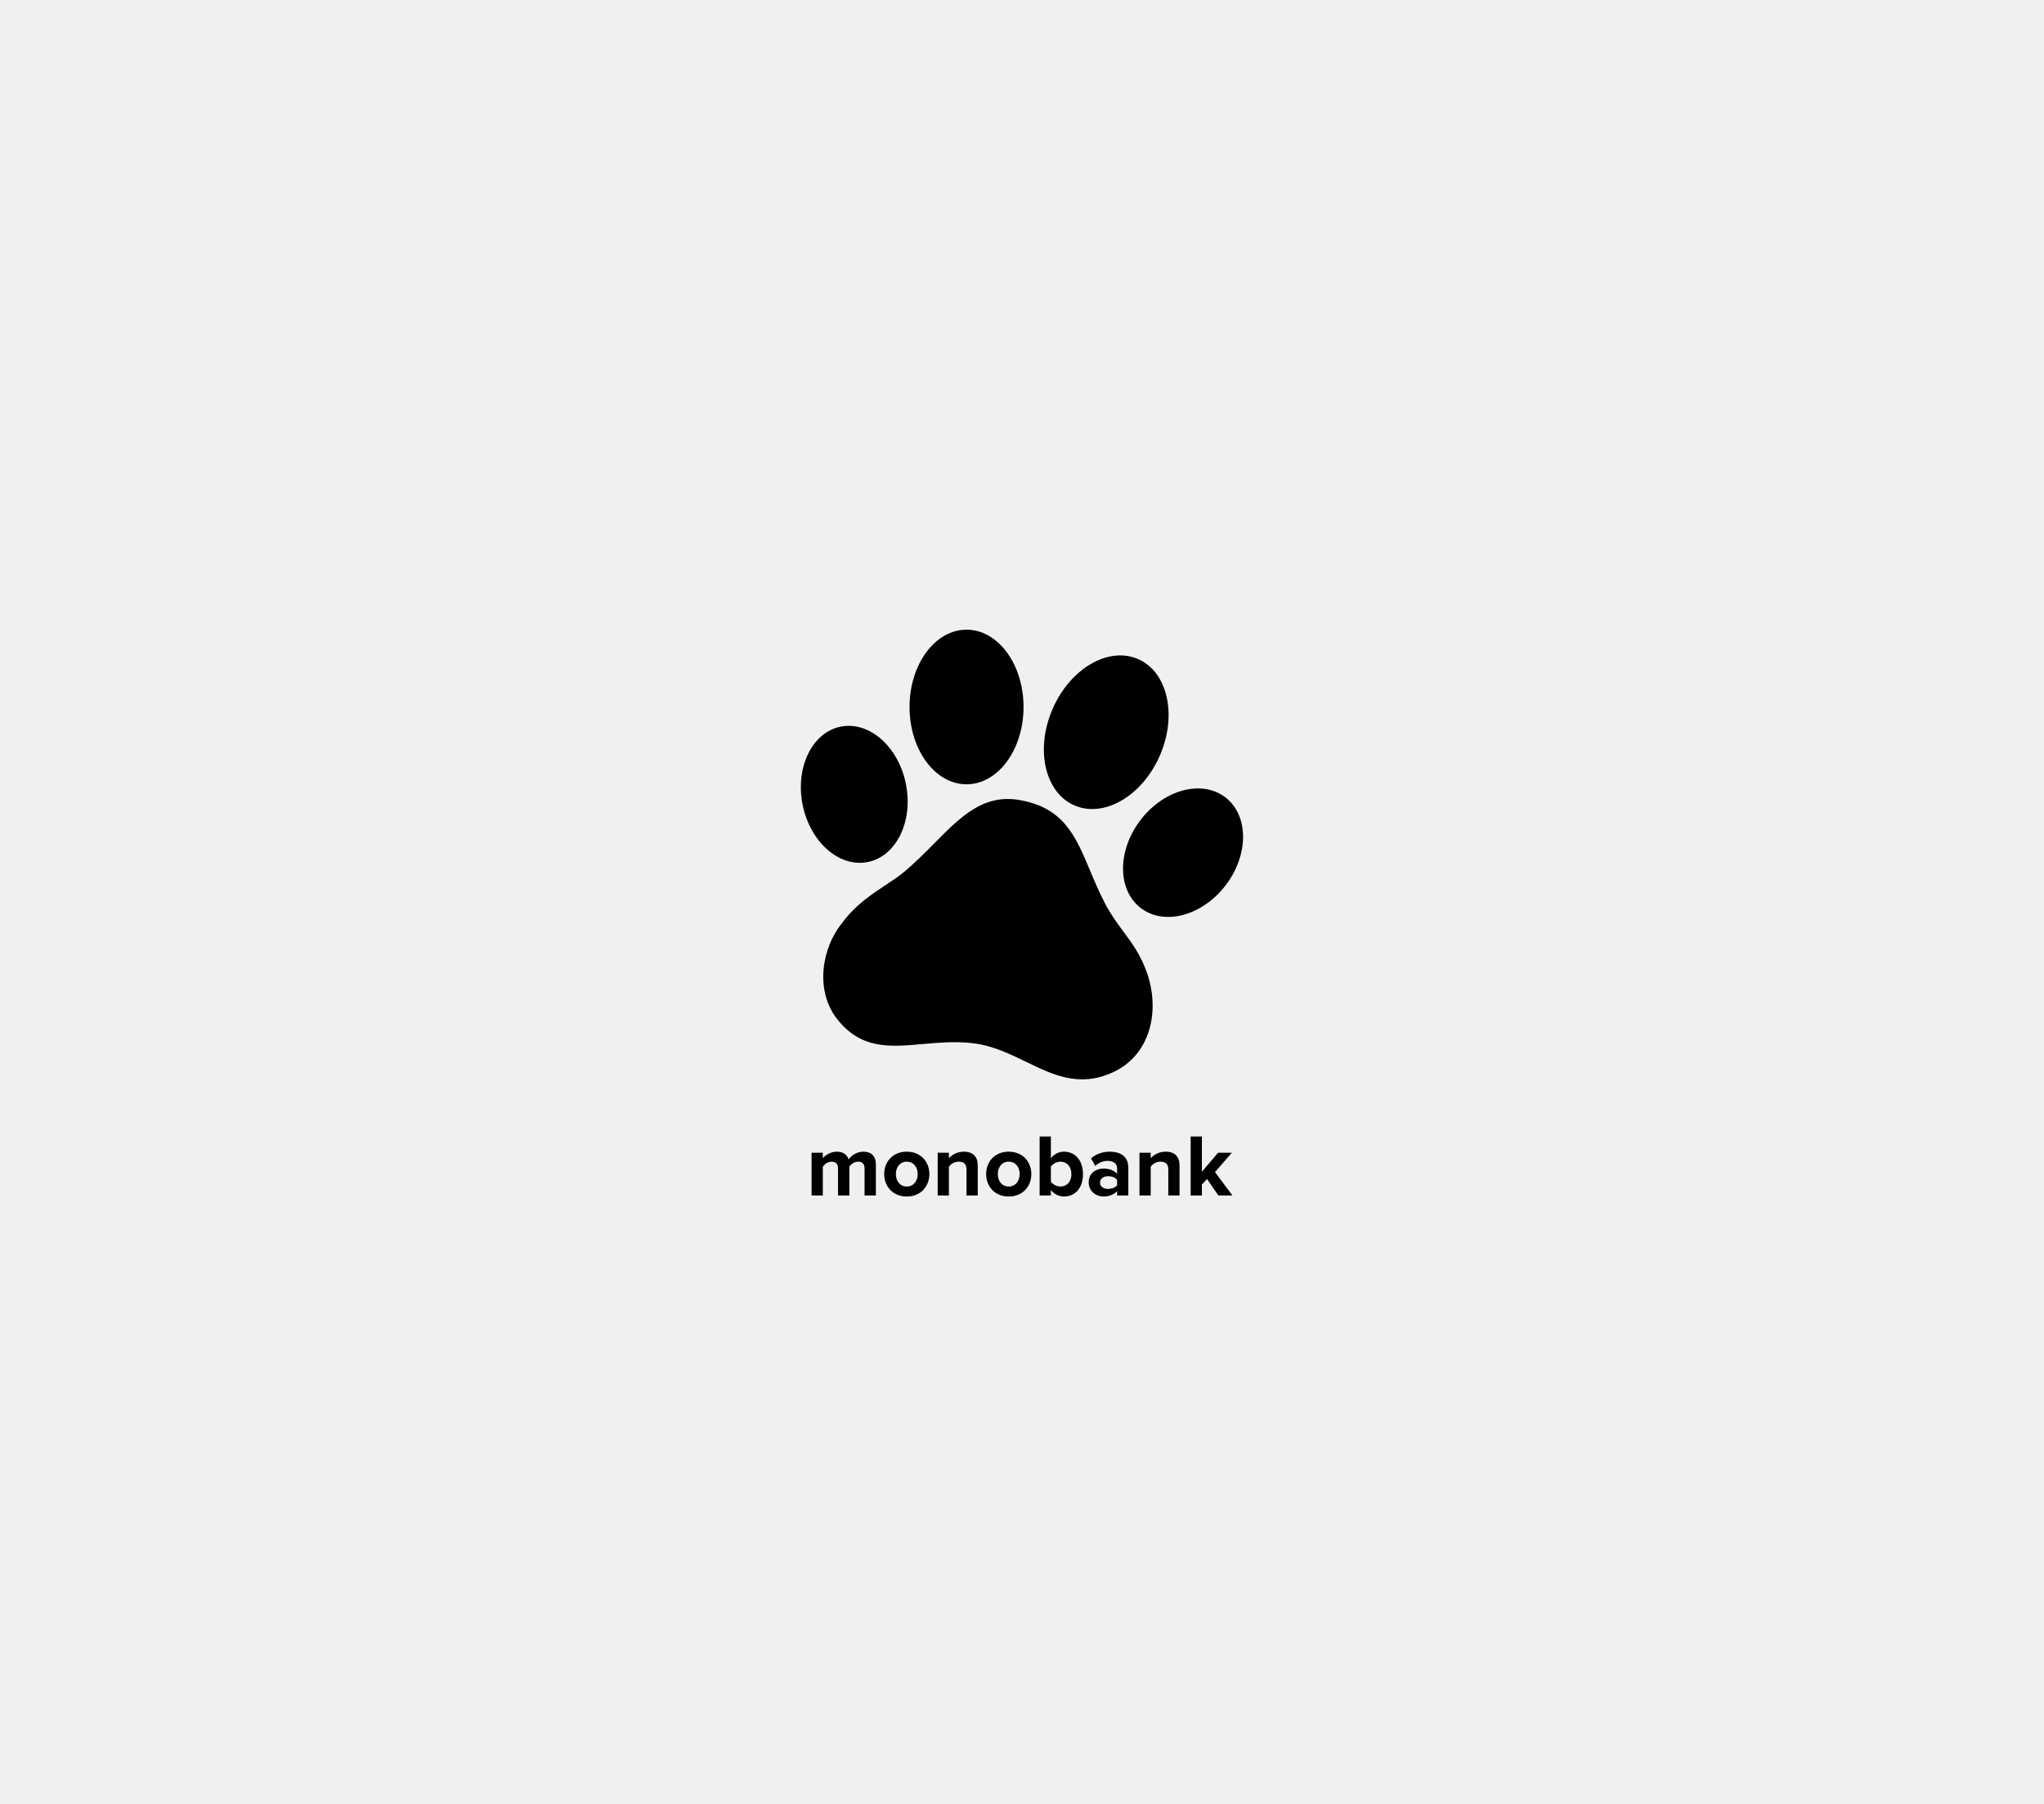
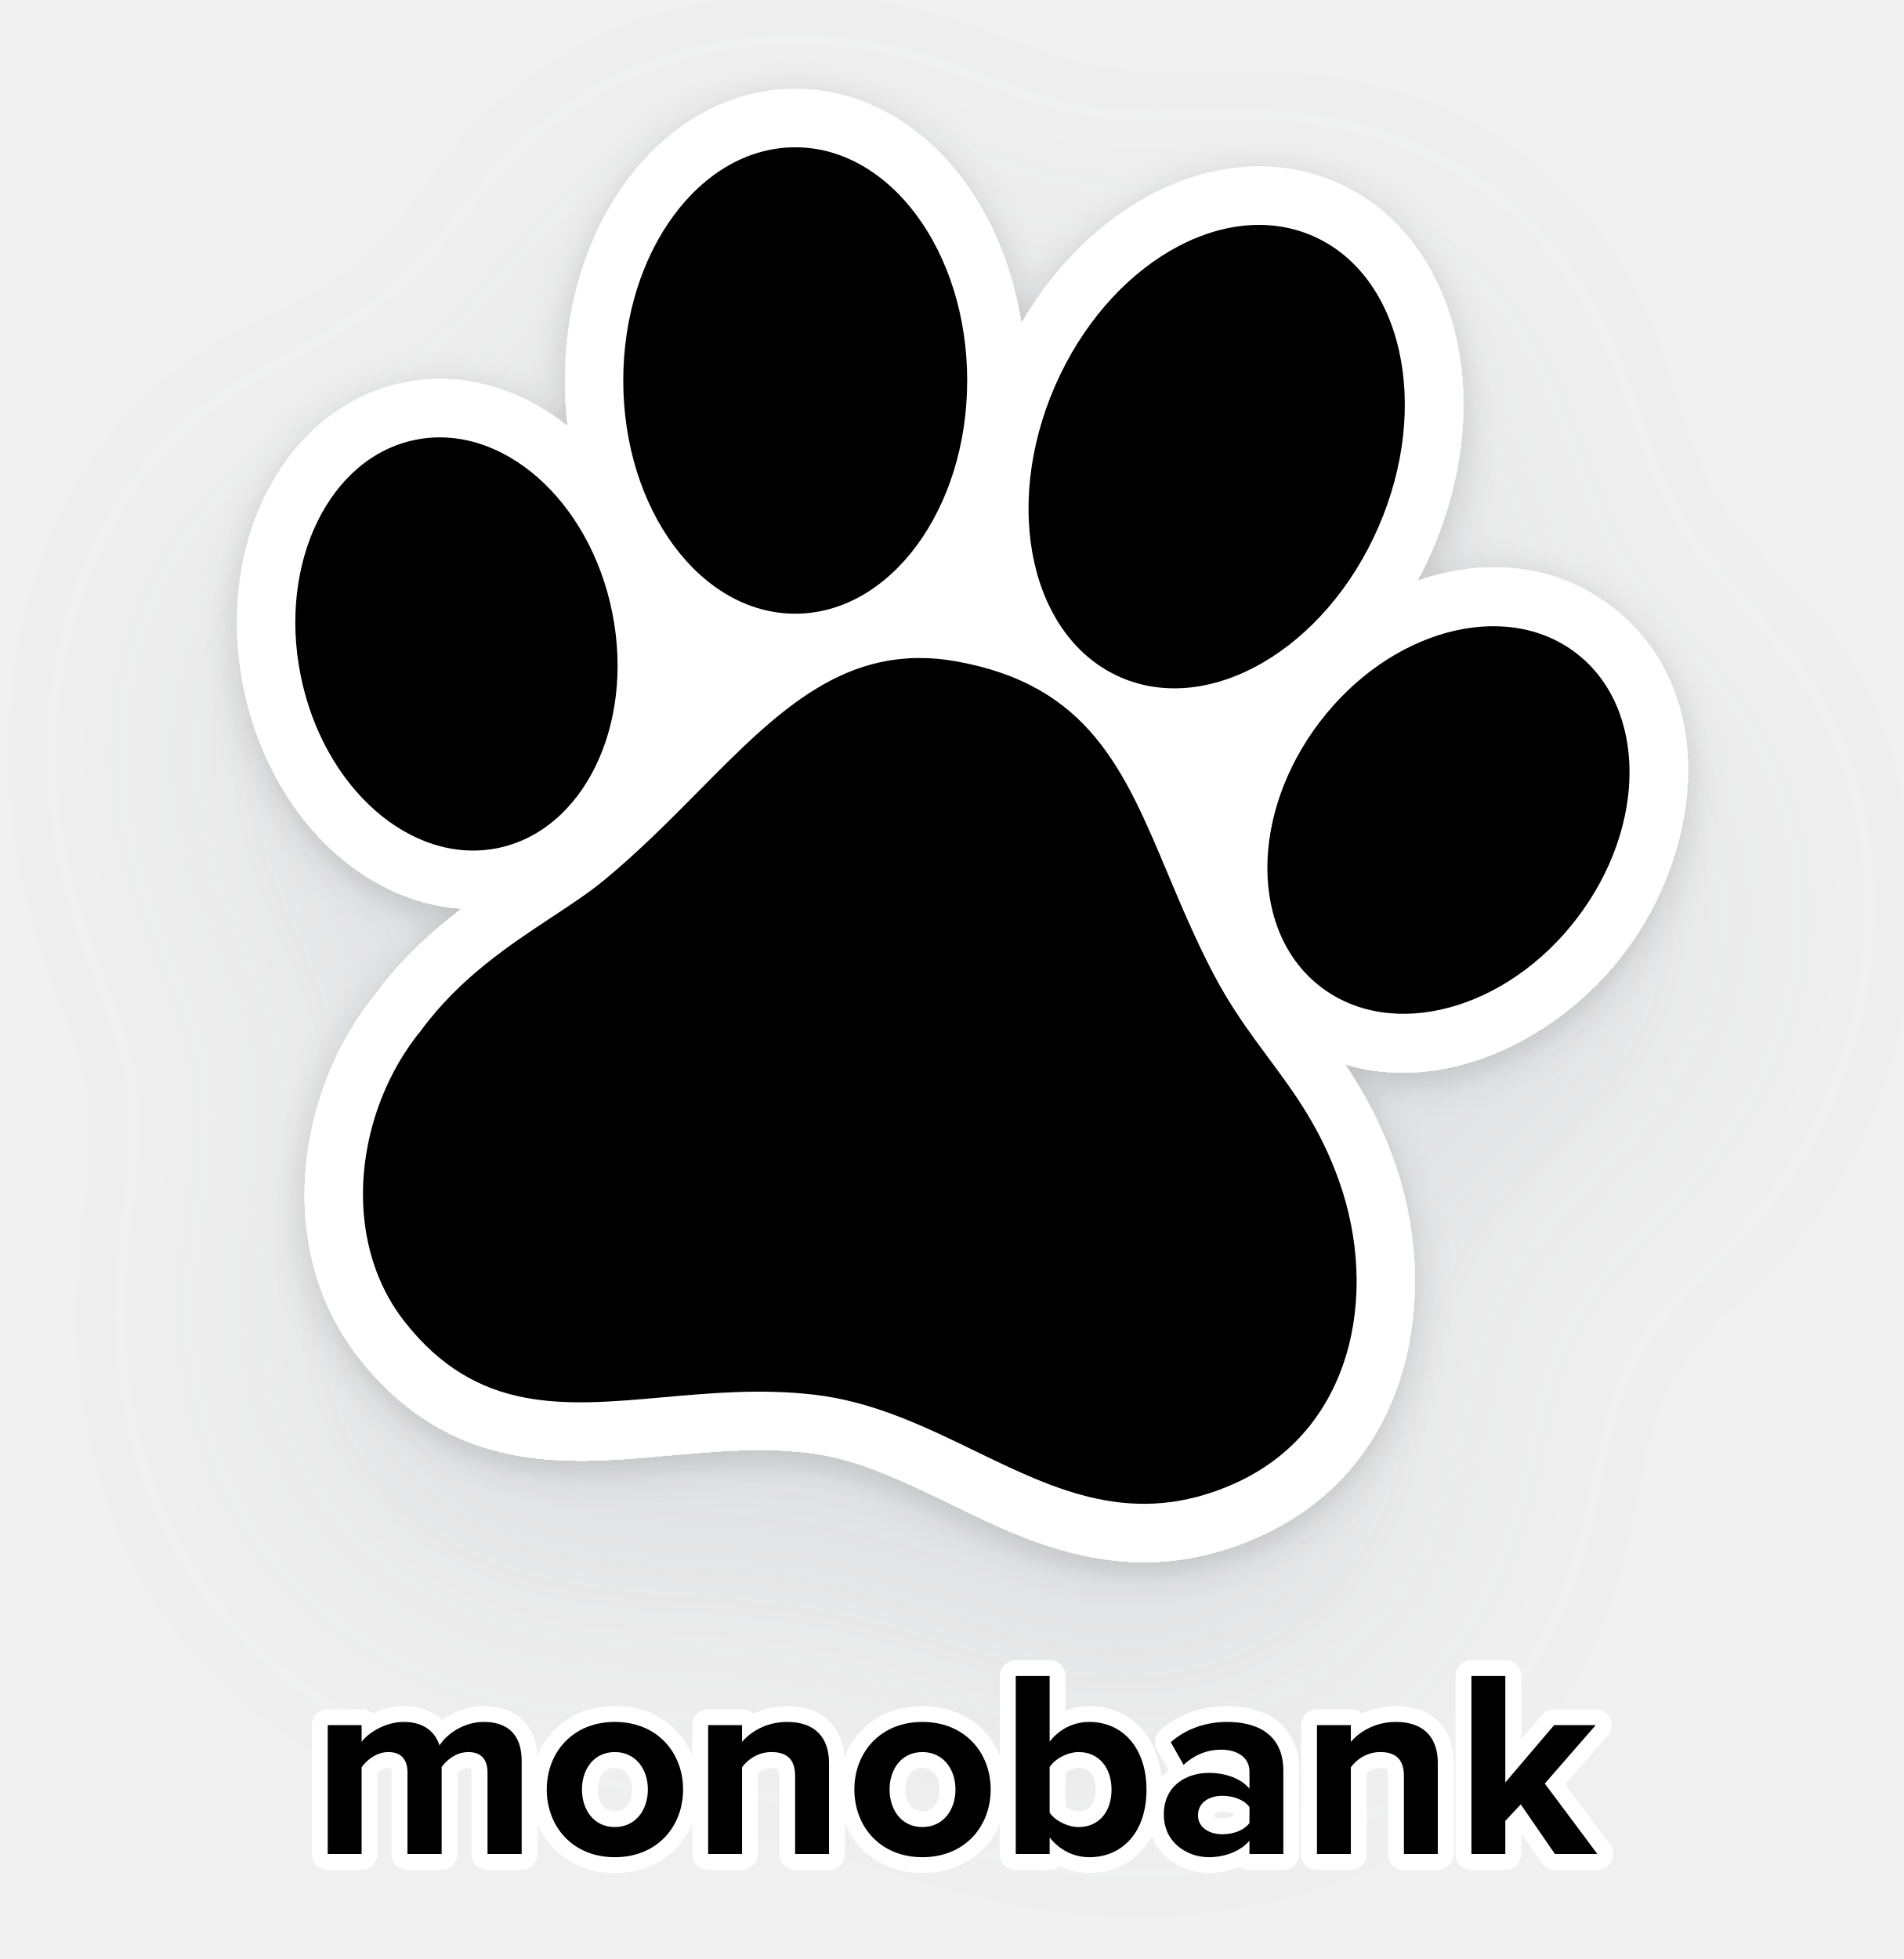
- <svg xmlns="http://www.w3.org/2000/svg" width="680" height="600" viewBox="0 0 680 600" fill="none">
-   <g filter="url(#filter0_dd_3683_60162)">
-     <path fill-rule="evenodd" clip-rule="evenodd" d="M307.561 353.68H307.561C307.491 353.686 307.42 353.692 307.349 353.699C307.276 353.705 307.203 353.712 307.13 353.718C301.971 354.181 296.045 354.713 290.369 353.593C284.11 352.359 278.352 349.199 273.393 342.86C263.901 330.727 266.72 313.31 275.247 302.828C278.17 298.895 281.559 295.848 284.79 293.388C279.605 293.067 274.81 290.758 270.979 287.385C265.904 282.918 262.2 276.374 260.707 268.896C259.214 261.417 260.122 253.952 263.092 247.879C266.066 241.799 271.32 236.796 278.452 235.372C285.141 234.037 291.514 236.243 296.471 240.211C296.267 238.556 296.162 236.865 296.162 235.152C296.162 226.818 298.644 219.018 302.973 213.149C307.299 207.282 313.799 203 321.564 203C329.329 203 335.828 207.282 340.155 213.149C343.373 217.512 345.571 222.943 346.487 228.868C349.861 223.036 354.459 218.324 359.665 215.289C366.107 211.533 373.933 210.148 381.193 213.307C388.453 216.466 392.774 223.135 394.418 230.408C396.062 237.686 395.192 246.034 391.78 253.877C391.276 255.034 390.727 256.159 390.135 257.247C397.349 254.753 405.143 255.181 411.554 260.073C423.378 269.094 421.804 286.664 412.896 298.341C405.534 307.99 392.966 313.871 382.152 310.531C384.096 313.437 386.019 316.831 387.581 321.206C392.708 335.569 389.885 354.961 372.592 362.671C358.815 368.813 347.785 363.452 339.111 359.235C338.933 359.149 338.756 359.063 338.58 358.978C332.895 356.218 328.157 353.981 322.89 353.372C317.799 352.783 312.88 353.203 307.561 353.68Z" fill="white" />
+ <svg xmlns="http://www.w3.org/2000/svg" fill="none" viewBox="233.862 193.2 209.877 216" style="max-height: 500px" width="209.877" height="216" version="1.1" id="svg7">
+   <g filter="url(#filter0_dd_3683_60162)" id="g1">
+     <path fill="white" d="M307.561 353.68H307.561C307.491 353.686 307.42 353.692 307.349 353.699C307.276 353.705 307.203 353.712 307.13 353.718C301.971 354.181 296.045 354.713 290.369 353.593C284.11 352.359 278.352 349.199 273.393 342.86C263.901 330.727 266.72 313.31 275.247 302.828C278.17 298.895 281.559 295.848 284.79 293.388C279.605 293.067 274.81 290.758 270.979 287.385C265.904 282.918 262.2 276.374 260.707 268.896C259.214 261.417 260.122 253.952 263.092 247.879C266.066 241.799 271.32 236.796 278.452 235.372C285.141 234.037 291.514 236.243 296.471 240.211C296.267 238.556 296.162 236.865 296.162 235.152C296.162 226.818 298.644 219.018 302.973 213.149C307.299 207.282 313.799 203 321.564 203C329.329 203 335.828 207.282 340.155 213.149C343.373 217.512 345.571 222.943 346.487 228.868C349.861 223.036 354.459 218.324 359.665 215.289C366.107 211.533 373.933 210.148 381.193 213.307C388.453 216.466 392.774 223.135 394.418 230.408C396.062 237.686 395.192 246.034 391.78 253.877C391.276 255.034 390.727 256.159 390.135 257.247C397.349 254.753 405.143 255.181 411.554 260.073C423.378 269.094 421.804 286.664 412.896 298.341C405.534 307.99 392.966 313.871 382.152 310.531C384.096 313.437 386.019 316.831 387.581 321.206C392.708 335.569 389.885 354.961 372.592 362.671C358.815 368.813 347.785 363.452 339.111 359.235C338.933 359.149 338.756 359.063 338.58 358.978C332.895 356.218 328.157 353.981 322.89 353.372C317.799 352.783 312.88 353.203 307.561 353.68Z" clip-rule="evenodd" fill-rule="evenodd" id="path1" />
  </g>
-   <path fill-rule="evenodd" clip-rule="evenodd" d="M340.513 235.153C340.513 249.354 332.023 260.866 321.551 260.866C311.078 260.866 302.588 249.354 302.588 235.153C302.588 220.952 311.078 209.44 321.551 209.44C332.023 209.44 340.513 220.952 340.513 235.153ZM300.456 290.265C304.29 287.105 307.673 283.686 310.891 280.434C319.657 271.575 327.204 263.948 339.337 266.128C353.902 268.746 357.805 278.037 362.625 289.511C364.102 293.027 365.665 296.749 367.647 300.546C369.574 304.236 371.675 307.071 373.728 309.844C376.617 313.744 379.414 317.518 381.503 323.372C385.974 335.895 383.035 350.959 369.957 356.79C358.931 361.706 350.359 357.544 341.379 353.185C335.837 350.495 330.14 347.73 323.616 346.975C317.772 346.3 312.216 346.797 306.974 347.266H306.974H306.974H306.974C296.023 348.246 286.44 349.104 278.452 338.893C271.225 329.656 273.12 315.53 280.317 306.785C284.561 301.023 290.031 297.414 294.744 294.303L294.744 294.303L294.744 294.303L294.744 294.303C296.86 292.906 298.824 291.61 300.456 290.265ZM357.436 267.883C367.288 272.169 380.014 264.749 385.862 251.309C391.709 237.869 388.463 223.499 378.611 219.212C368.759 214.926 356.032 222.347 350.185 235.787C344.337 249.227 347.584 263.597 357.436 267.883ZM407.763 294.435C400.001 304.609 387.359 308.012 379.526 302.036C371.693 296.059 371.635 282.967 379.397 272.793C387.16 262.619 399.802 259.217 407.635 265.193C415.468 271.169 415.526 284.261 407.763 294.435ZM288.69 286.721C298.182 284.826 303.864 273.209 301.381 260.773C298.898 248.338 289.191 239.793 279.699 241.688C270.208 243.582 264.526 255.2 267.008 267.635C269.491 280.071 279.198 288.616 288.69 286.721Z" fill="black" />
-   <path fill-rule="evenodd" clip-rule="evenodd" d="M291.387 397.622V387.355C291.387 384.443 289.828 383.06 287.209 383.06C285.033 383.06 283.15 384.354 282.326 385.649C281.797 384.031 280.473 383.06 278.384 383.06C276.207 383.06 274.324 384.413 273.736 385.266V383.413H270V397.622H273.736V388.061C274.295 387.267 275.383 386.384 276.678 386.384C278.208 386.384 278.796 387.325 278.796 388.649V397.622H282.561V388.032C283.091 387.267 284.179 386.384 285.503 386.384C287.033 386.384 287.621 387.325 287.621 388.649V397.622H291.387ZM301.654 397.975C296.976 397.975 294.152 394.562 294.152 390.503C294.152 386.472 296.976 383.06 301.654 383.06C306.361 383.06 309.185 386.472 309.185 390.503C309.185 394.562 306.361 397.975 301.654 397.975ZM301.654 394.651C303.978 394.651 305.302 392.738 305.302 390.503C305.302 388.296 303.978 386.384 301.654 386.384C299.33 386.384 298.035 388.296 298.035 390.503C298.035 392.738 299.33 394.651 301.654 394.651ZM325.276 397.622V387.59C325.276 384.825 323.776 383.06 320.658 383.06C318.334 383.06 316.598 384.178 315.686 385.266V383.413H311.95V397.622H315.686V388.061C316.304 387.208 317.451 386.384 318.922 386.384C320.511 386.384 321.54 387.061 321.54 389.032V397.622H325.276ZM335.573 397.975C330.895 397.975 328.071 394.562 328.071 390.503C328.071 386.472 330.895 383.06 335.573 383.06C340.279 383.06 343.104 386.472 343.104 390.503C343.104 394.562 340.279 397.975 335.573 397.975ZM335.573 394.651C337.897 394.651 339.22 392.738 339.22 390.503C339.22 388.296 337.897 386.384 335.573 386.384C333.249 386.384 331.954 388.296 331.954 390.503C331.954 392.738 333.249 394.651 335.573 394.651ZM349.605 393.062C350.223 393.974 351.605 394.651 352.812 394.651C354.988 394.651 356.43 393.003 356.43 390.532C356.43 388.061 354.988 386.384 352.812 386.384C351.605 386.384 350.223 387.09 349.605 388.032V393.062ZM349.605 397.622H345.869V378H349.605V385.237C350.723 383.795 352.311 383.06 353.988 383.06C357.607 383.06 360.284 385.884 360.284 390.532C360.284 395.268 357.577 397.975 353.988 397.975C352.282 397.975 350.723 397.21 349.605 395.798V397.622ZM375.375 397.622H371.639V396.151C370.668 397.298 368.991 397.975 367.138 397.975C364.873 397.975 362.196 396.445 362.196 393.268C362.196 389.944 364.873 388.679 367.138 388.679C369.021 388.679 370.698 389.296 371.639 390.414V388.502C371.639 387.061 370.403 386.119 368.521 386.119C366.991 386.119 365.579 386.678 364.373 387.796L362.961 385.296C364.696 383.766 366.932 383.06 369.168 383.06C372.404 383.06 375.375 384.354 375.375 388.443V397.622ZM368.638 395.445C369.845 395.445 371.021 395.033 371.639 394.209V392.444C371.021 391.621 369.845 391.209 368.638 391.209C367.167 391.209 365.961 391.974 365.961 393.356C365.961 394.68 367.167 395.445 368.638 395.445ZM392.408 397.622V387.59C392.408 384.825 390.908 383.06 387.789 383.06C385.465 383.06 383.73 384.178 382.818 385.266V383.413H379.082V397.622H382.818V388.061C383.436 387.208 384.583 386.384 386.054 386.384C387.642 386.384 388.672 387.061 388.672 389.032V397.622H392.408ZM410 397.622L404.205 389.855L409.823 383.413H405.234L399.851 389.738V378H396.115V397.622H399.851V393.974L401.557 392.15L405.323 397.622H410Z" fill="black" />
-   <defs>
-     <filter id="filter0_dd_3683_60162" x="232" y="189" width="216" height="218.448" color-interpolation-filters="sRGB">
-       <feFlood flood-opacity="0" result="BackgroundImageFix" />
-       <feColorMatrix in="SourceAlpha" type="matrix" values="0 0 0 0 0 0 0 0 0 0 0 0 0 0 0 0 0 0 127 0" result="hardAlpha" />
-       <feOffset dy="14" />
-       <feGaussianBlur stdDeviation="14" />
-       <feComposite in2="hardAlpha" operator="out" />
-       <feColorMatrix type="matrix" values="0 0 0 0 0.355 0 0 0 0 0.391 0 0 0 0 0.446 0 0 0 0.12 0" />
-       <feBlend mode="normal" in2="BackgroundImageFix" result="effect1_dropShadow_3683_60162" />
-       <feColorMatrix in="SourceAlpha" type="matrix" values="0 0 0 0 0 0 0 0 0 0 0 0 0 0 0 0 0 0 127 0" result="hardAlpha" />
-       <feOffset dy="1" />
-       <feGaussianBlur stdDeviation="2" />
-       <feComposite in2="hardAlpha" operator="out" />
-       <feColorMatrix type="matrix" values="0 0 0 0 0 0 0 0 0 0 0 0 0 0 0 0 0 0 0.15 0" />
-       <feBlend mode="normal" in2="effect1_dropShadow_3683_60162" result="effect2_dropShadow_3683_60162" />
-       <feBlend mode="normal" in="SourceGraphic" in2="effect2_dropShadow_3683_60162" result="shape" />
+   <path fill="black" d="M340.513 235.153C340.513 249.354 332.023 260.866 321.551 260.866C311.078 260.866 302.588 249.354 302.588 235.153C302.588 220.952 311.078 209.44 321.551 209.44C332.023 209.44 340.513 220.952 340.513 235.153ZM300.456 290.265C304.29 287.105 307.673 283.686 310.891 280.434C319.657 271.575 327.204 263.948 339.337 266.128C353.902 268.746 357.805 278.037 362.625 289.511C364.102 293.027 365.665 296.749 367.647 300.546C369.574 304.236 371.675 307.071 373.728 309.844C376.617 313.744 379.414 317.518 381.503 323.372C385.974 335.895 383.035 350.959 369.957 356.79C358.931 361.706 350.359 357.544 341.379 353.185C335.837 350.495 330.14 347.73 323.616 346.975C317.772 346.3 312.216 346.797 306.974 347.266H306.974H306.974H306.974C296.023 348.246 286.44 349.104 278.452 338.893C271.225 329.656 273.12 315.53 280.317 306.785C284.561 301.023 290.031 297.414 294.744 294.303L294.744 294.303L294.744 294.303L294.744 294.303C296.86 292.906 298.824 291.61 300.456 290.265ZM357.436 267.883C367.288 272.169 380.014 264.749 385.862 251.309C391.709 237.869 388.463 223.499 378.611 219.212C368.759 214.926 356.032 222.347 350.185 235.787C344.337 249.227 347.584 263.597 357.436 267.883ZM407.763 294.435C400.001 304.609 387.359 308.012 379.526 302.036C371.693 296.059 371.635 282.967 379.397 272.793C387.16 262.619 399.802 259.217 407.635 265.193C415.468 271.169 415.526 284.261 407.763 294.435ZM288.69 286.721C298.182 284.826 303.864 273.209 301.381 260.773C298.898 248.338 289.191 239.793 279.699 241.688C270.208 243.582 264.526 255.2 267.008 267.635C269.491 280.071 279.198 288.616 288.69 286.721Z" clip-rule="evenodd" fill-rule="evenodd" id="path2" />
+   <path fill="black" d="M291.387 397.622V387.355C291.387 384.443 289.828 383.06 287.209 383.06C285.033 383.06 283.15 384.354 282.326 385.649C281.797 384.031 280.473 383.06 278.384 383.06C276.207 383.06 274.324 384.413 273.736 385.266V383.413H270V397.622H273.736V388.061C274.295 387.267 275.383 386.384 276.678 386.384C278.208 386.384 278.796 387.325 278.796 388.649V397.622H282.561V388.032C283.091 387.267 284.179 386.384 285.503 386.384C287.033 386.384 287.621 387.325 287.621 388.649V397.622H291.387ZM301.654 397.975C296.976 397.975 294.152 394.562 294.152 390.503C294.152 386.472 296.976 383.06 301.654 383.06C306.361 383.06 309.185 386.472 309.185 390.503C309.185 394.562 306.361 397.975 301.654 397.975ZM301.654 394.651C303.978 394.651 305.302 392.738 305.302 390.503C305.302 388.296 303.978 386.384 301.654 386.384C299.33 386.384 298.035 388.296 298.035 390.503C298.035 392.738 299.33 394.651 301.654 394.651ZM325.276 397.622V387.59C325.276 384.825 323.776 383.06 320.658 383.06C318.334 383.06 316.598 384.178 315.686 385.266V383.413H311.95V397.622H315.686V388.061C316.304 387.208 317.451 386.384 318.922 386.384C320.511 386.384 321.54 387.061 321.54 389.032V397.622H325.276ZM335.573 397.975C330.895 397.975 328.071 394.562 328.071 390.503C328.071 386.472 330.895 383.06 335.573 383.06C340.279 383.06 343.104 386.472 343.104 390.503C343.104 394.562 340.279 397.975 335.573 397.975ZM335.573 394.651C337.897 394.651 339.22 392.738 339.22 390.503C339.22 388.296 337.897 386.384 335.573 386.384C333.249 386.384 331.954 388.296 331.954 390.503C331.954 392.738 333.249 394.651 335.573 394.651ZM349.605 393.062C350.223 393.974 351.605 394.651 352.812 394.651C354.988 394.651 356.43 393.003 356.43 390.532C356.43 388.061 354.988 386.384 352.812 386.384C351.605 386.384 350.223 387.09 349.605 388.032V393.062ZM349.605 397.622H345.869V378H349.605V385.237C350.723 383.795 352.311 383.06 353.988 383.06C357.607 383.06 360.284 385.884 360.284 390.532C360.284 395.268 357.577 397.975 353.988 397.975C352.282 397.975 350.723 397.21 349.605 395.798V397.622ZM375.375 397.622H371.639V396.151C370.668 397.298 368.991 397.975 367.138 397.975C364.873 397.975 362.196 396.445 362.196 393.268C362.196 389.944 364.873 388.679 367.138 388.679C369.021 388.679 370.698 389.296 371.639 390.414V388.502C371.639 387.061 370.403 386.119 368.521 386.119C366.991 386.119 365.579 386.678 364.373 387.796L362.961 385.296C364.696 383.766 366.932 383.06 369.168 383.06C372.404 383.06 375.375 384.354 375.375 388.443V397.622ZM368.638 395.445C369.845 395.445 371.021 395.033 371.639 394.209V392.444C371.021 391.621 369.845 391.209 368.638 391.209C367.167 391.209 365.961 391.974 365.961 393.356C365.961 394.68 367.167 395.445 368.638 395.445ZM392.408 397.622V387.59C392.408 384.825 390.908 383.06 387.789 383.06C385.465 383.06 383.73 384.178 382.818 385.266V383.413H379.082V397.622H382.818V388.061C383.436 387.208 384.583 386.384 386.054 386.384C387.642 386.384 388.672 387.061 388.672 389.032V397.622H392.408ZM410 397.622L404.205 389.855L409.823 383.413H405.234L399.851 389.738V378H396.115V397.622H399.851V393.974L401.557 392.15L405.323 397.622H410Z" clip-rule="evenodd" fill-rule="evenodd" id="path3" style="stroke-width:3.5;stroke-dasharray:none;fill:#000000;fill-opacity:1;stroke:#ffffff;stroke-opacity:1;paint-order:markers stroke fill;stroke-linejoin:round;stroke-linecap:round" />
+   <defs id="defs7">
+     <filter color-interpolation-filters="sRGB" height="1.565" width="1.48" y="-0.236" x="-0.24" id="filter0_dd_3683_60162">
+       <feFlood result="BackgroundImageFix" flood-opacity="0" id="feFlood3" />
+       <feColorMatrix result="hardAlpha" values="0 0 0 0 0 0 0 0 0 0 0 0 0 0 0 0 0 0 127 0" type="matrix" in="SourceAlpha" id="feColorMatrix3" />
+       <feOffset dy="14" id="feOffset3" />
+       <feGaussianBlur stdDeviation="14" id="feGaussianBlur3" />
+       <feComposite operator="out" in2="hardAlpha" id="feComposite3" />
+       <feColorMatrix values="0 0 0 0 0.355 0 0 0 0 0.391 0 0 0 0 0.446 0 0 0 0.12 0" type="matrix" id="feColorMatrix4" />
+       <feBlend result="effect1_dropShadow_3683_60162" in2="BackgroundImageFix" mode="normal" id="feBlend4" />
+       <feColorMatrix result="hardAlpha" values="0 0 0 0 0 0 0 0 0 0 0 0 0 0 0 0 0 0 127 0" type="matrix" in="SourceAlpha" id="feColorMatrix5" />
+       <feOffset dy="1" id="feOffset5" />
+       <feGaussianBlur stdDeviation="2" id="feGaussianBlur5" />
+       <feComposite operator="out" in2="hardAlpha" id="feComposite5" />
+       <feColorMatrix values="0 0 0 0 0 0 0 0 0 0 0 0 0 0 0 0 0 0 0.15 0" type="matrix" id="feColorMatrix6" />
+       <feBlend result="effect2_dropShadow_3683_60162" in2="effect1_dropShadow_3683_60162" mode="normal" id="feBlend6" />
+       <feBlend result="shape" in2="effect2_dropShadow_3683_60162" in="SourceGraphic" mode="normal" id="feBlend7" />
    </filter>
  </defs>
</svg>
